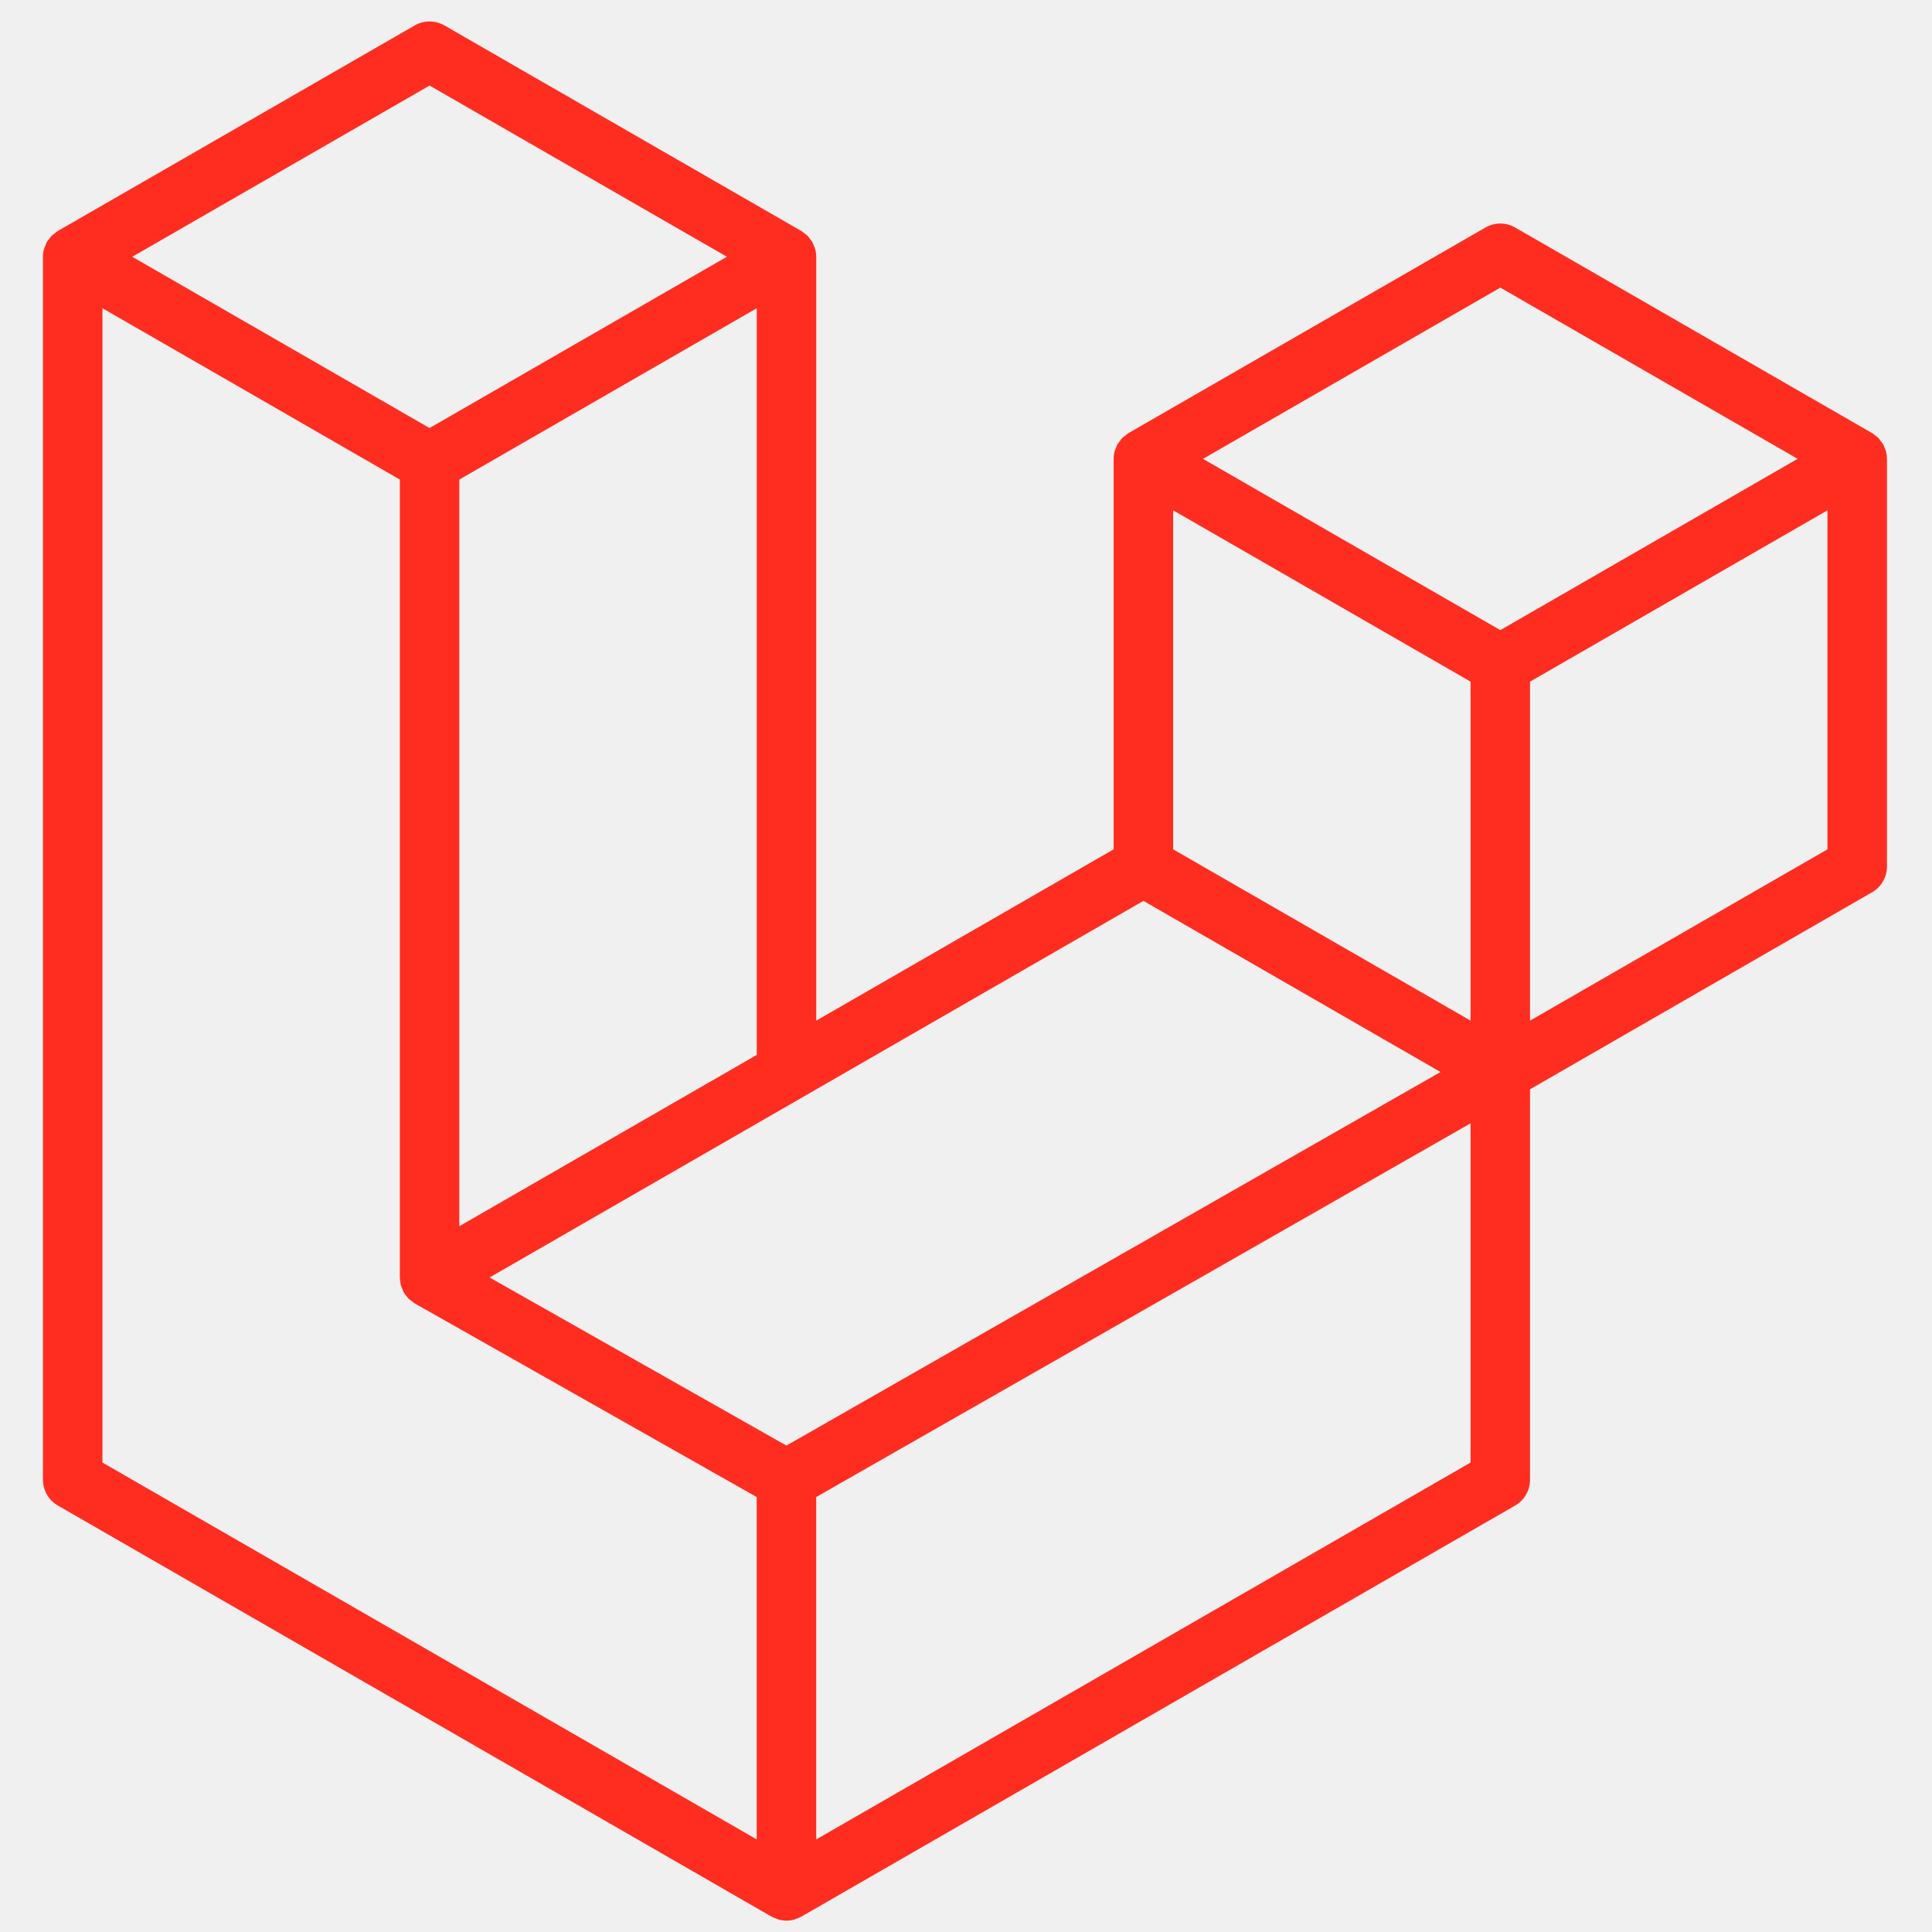
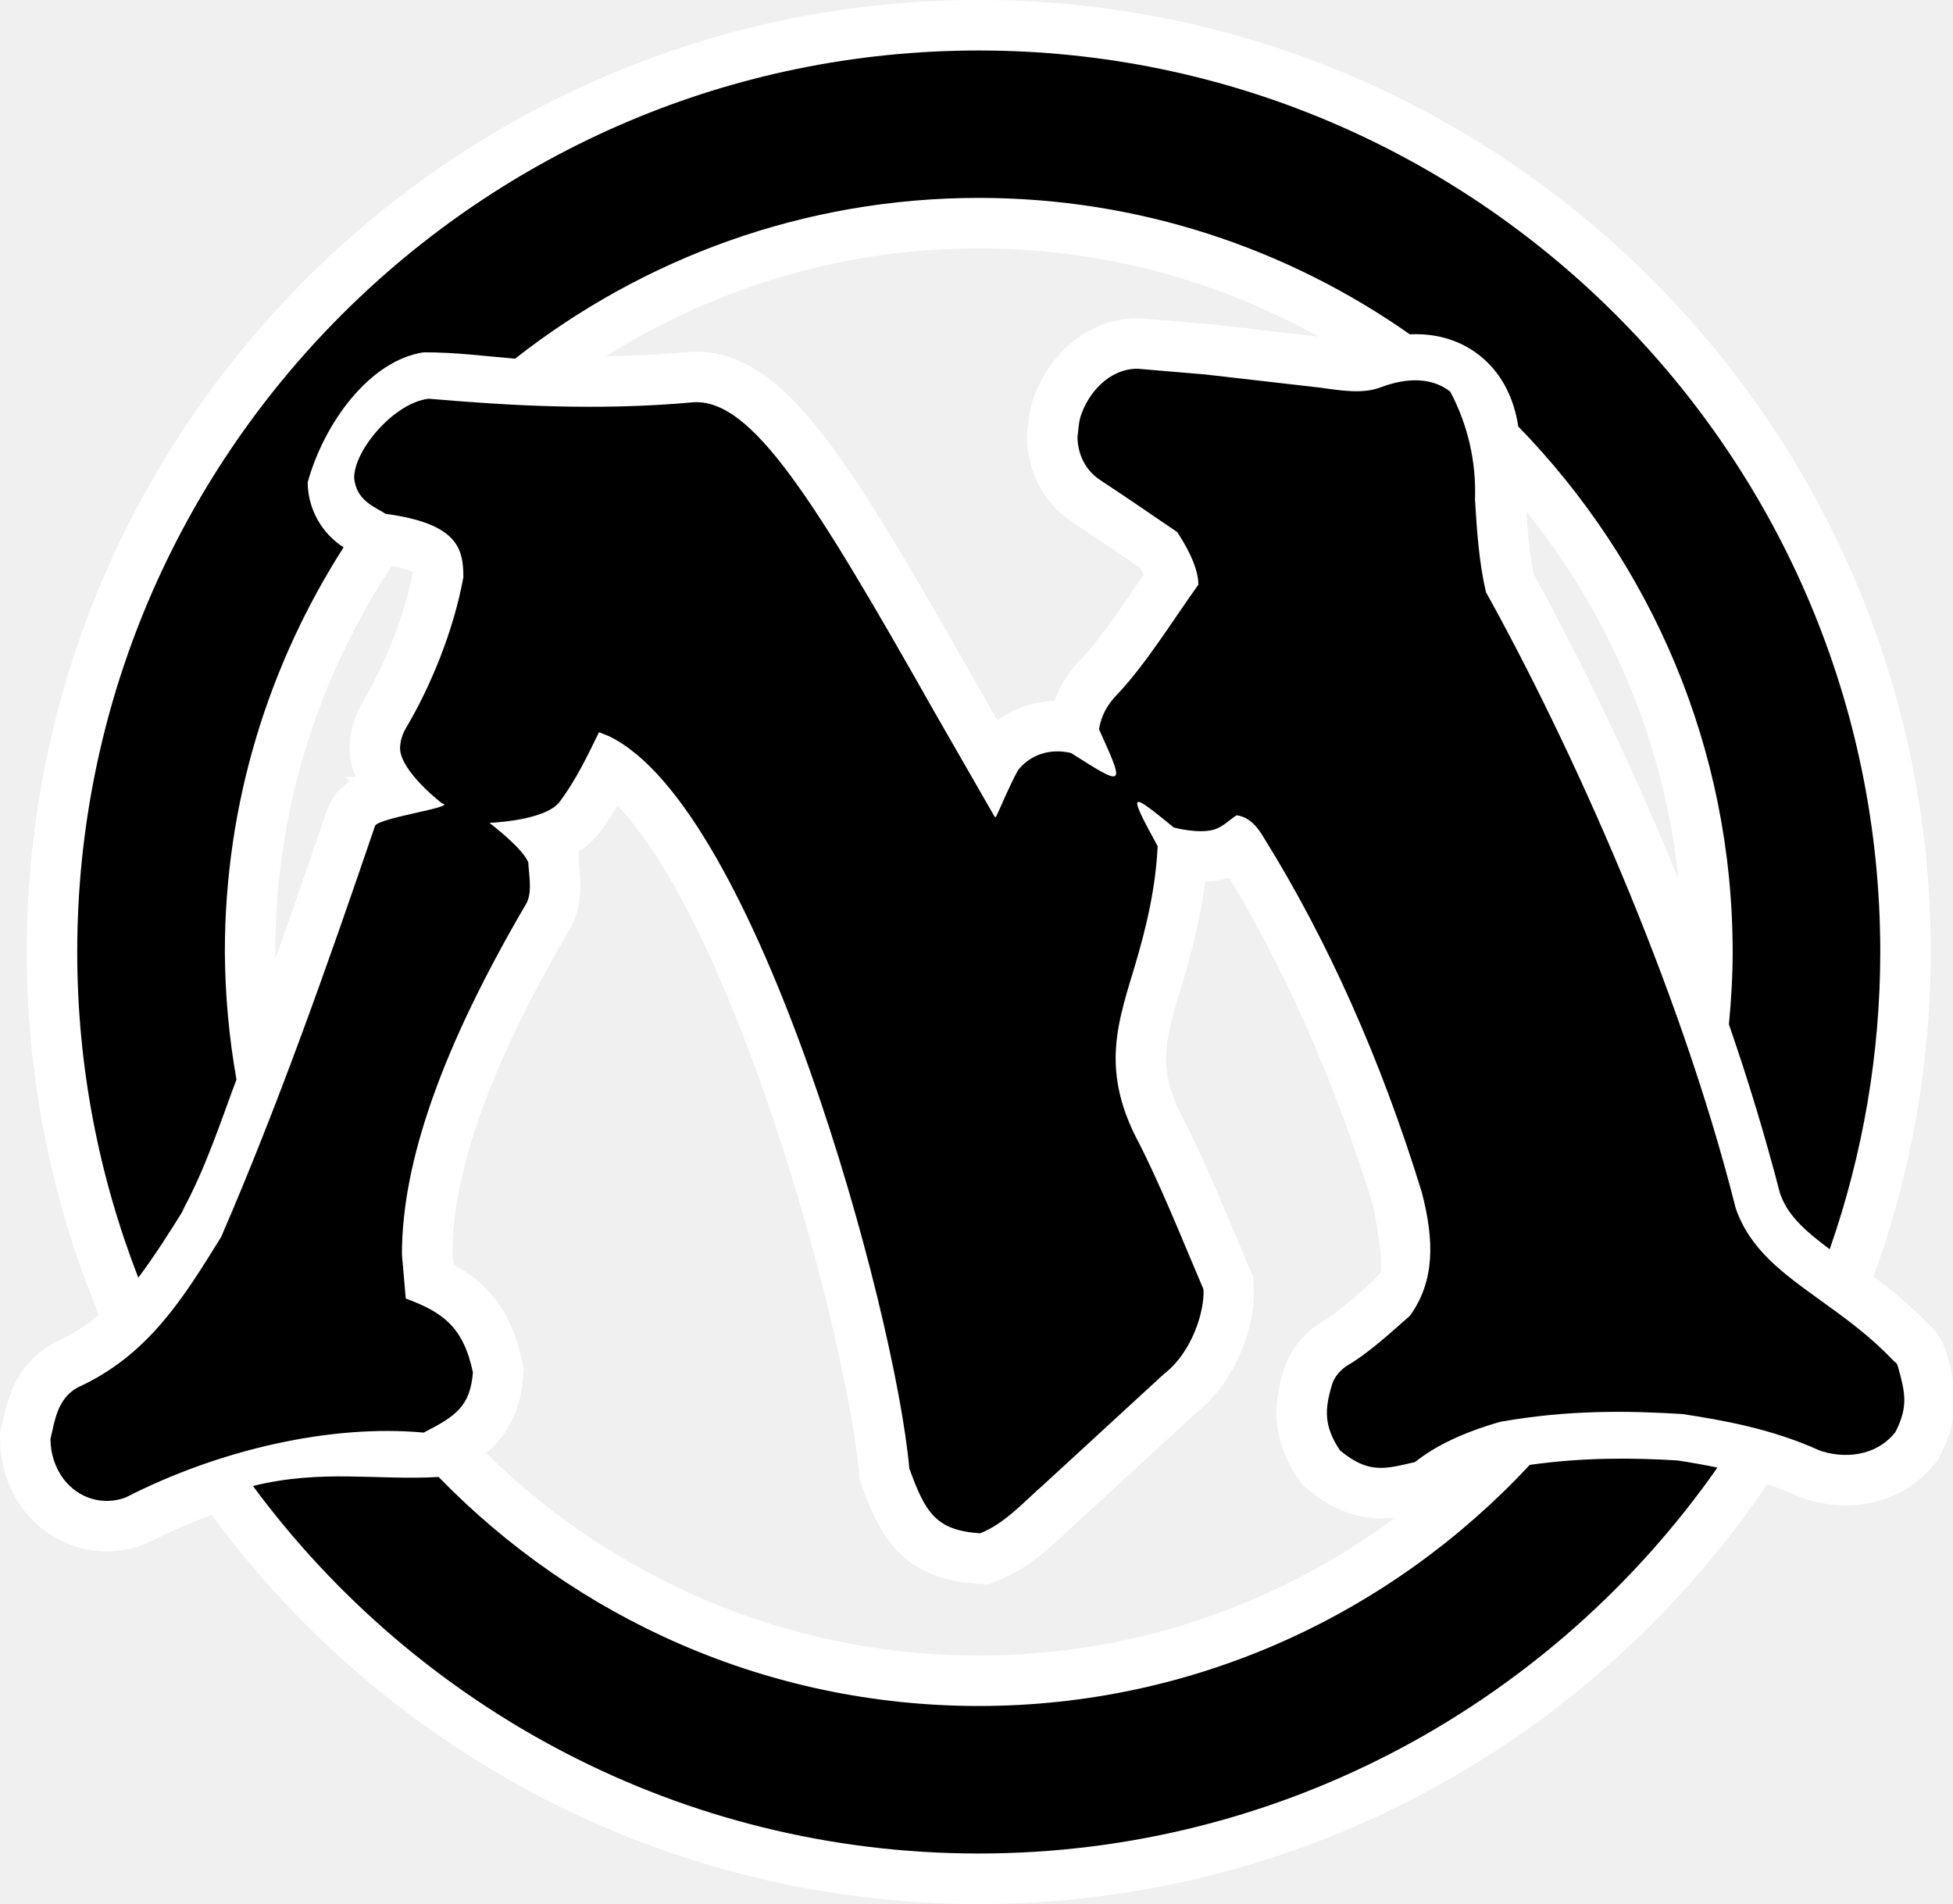
- <svg xmlns="http://www.w3.org/2000/svg" width="166" height="166" viewBox="0 0 166 166" fill="none">
-   <path fill-rule="evenodd" clip-rule="evenodd" d="M162.041 38.759C162.099 38.977 162.129 39.201 162.13 39.426V74.452C162.13 74.902 162.011 75.344 161.786 75.733C161.561 76.122 161.237 76.444 160.847 76.668L131.462 93.594V127.141C131.462 128.054 130.977 128.897 130.186 129.357L68.847 164.683C68.707 164.763 68.554 164.814 68.401 164.868C68.343 164.887 68.289 164.922 68.228 164.938C67.8 165.051 67.349 165.051 66.92 164.938C66.85 164.919 66.786 164.881 66.719 164.855C66.579 164.804 66.432 164.76 66.298 164.683L4.972 129.357C4.583 129.133 4.259 128.81 4.034 128.421C3.808 128.032 3.69 127.591 3.689 127.141L3.689 22.063C3.689 21.834 3.721 21.61 3.779 21.393C3.798 21.32 3.843 21.253 3.868 21.179C3.916 21.045 3.961 20.908 4.031 20.783C4.079 20.7 4.149 20.633 4.206 20.557C4.28 20.454 4.347 20.349 4.433 20.26C4.506 20.186 4.602 20.132 4.685 20.068C4.778 19.992 4.861 19.909 4.966 19.848L35.633 2.185C36.022 1.961 36.462 1.844 36.91 1.844C37.358 1.844 37.798 1.961 38.186 2.185L68.851 19.848H68.857C68.959 19.912 69.045 19.992 69.138 20.065C69.221 20.129 69.313 20.186 69.387 20.257C69.476 20.349 69.54 20.454 69.616 20.557C69.671 20.633 69.744 20.7 69.789 20.783C69.862 20.911 69.904 21.045 69.955 21.179C69.98 21.253 70.025 21.32 70.044 21.396C70.103 21.614 70.133 21.838 70.133 22.063V87.694L95.686 72.974V39.423C95.686 39.2 95.718 38.973 95.775 38.759C95.798 38.683 95.839 38.615 95.865 38.542C95.916 38.408 95.96 38.271 96.031 38.146C96.079 38.063 96.149 37.996 96.203 37.92C96.279 37.818 96.343 37.712 96.433 37.623C96.506 37.549 96.599 37.495 96.681 37.431C96.777 37.355 96.86 37.272 96.962 37.211L127.633 19.548C128.021 19.324 128.461 19.206 128.91 19.206C129.358 19.206 129.798 19.324 130.186 19.548L160.85 37.211C160.959 37.275 161.042 37.355 161.137 37.428C161.217 37.492 161.31 37.549 161.383 37.62C161.473 37.712 161.536 37.818 161.613 37.92C161.67 37.996 161.741 38.063 161.785 38.146C161.859 38.271 161.9 38.408 161.951 38.542C161.98 38.615 162.021 38.683 162.041 38.759ZM157.018 72.974V43.848L146.287 50.028L131.462 58.568V87.694L157.021 72.974H157.018ZM126.354 125.663V96.518L111.771 104.85L70.13 128.626V158.046L126.354 125.663ZM8.801 26.485V125.663L65.018 158.043V128.629L35.649 112L35.64 111.994L35.627 111.988C35.528 111.93 35.445 111.847 35.353 111.777C35.273 111.713 35.18 111.662 35.11 111.592L35.104 111.582C35.021 111.502 34.963 111.403 34.893 111.314C34.829 111.228 34.753 111.154 34.702 111.065L34.699 111.055C34.641 110.96 34.606 110.845 34.565 110.736C34.523 110.64 34.469 110.551 34.443 110.449C34.411 110.328 34.405 110.197 34.392 110.072C34.379 109.976 34.354 109.881 34.354 109.785V109.778V41.205L19.532 32.662L8.801 26.485ZM36.913 7.35L11.364 22.063L36.907 36.777L62.453 22.06L36.907 7.35H36.913ZM50.2 99.174L65.022 90.637V26.485L54.291 32.665L39.466 41.205V105.357L50.2 99.174ZM128.91 24.713L103.363 39.426L128.91 54.14L154.453 39.423L128.91 24.713ZM126.354 58.568L111.529 50.028L100.798 43.848V72.974L115.619 81.511L126.354 87.694V58.568ZM67.571 124.205L105.042 102.803L123.772 92.109L98.245 77.405L68.854 94.334L42.066 109.762L67.571 124.205Z" fill="#FF2D20" />
+ <svg xmlns="http://www.w3.org/2000/svg" width="54.164" height="52.799">
+   <path d="M46.523 40.499c.354.053.729.12 1.108.197-4.521 6.462-12.02 10.703-20.488 10.703-8.244 0-15.569-4.017-20.128-10.192 1.926-.474 3.468-.148 5.149-.25 3.804 3.911 9.107 6.351 14.979 6.351 6.034 0 11.463-2.584 15.283-6.686 1.505-.211 2.858-.198 4.097-.123M5.037 33.615c.658-1.183 1.105-2.574 1.521-3.679a21 21 0 0 1-.322-3.538c0-4.132 1.218-7.976 3.293-11.22a2.16 2.16 0 0 1-.996-1.803c.461-1.66 1.723-3.375 3.209-3.604.864-.007 1.782.112 2.542.176 3.551-2.784 8.01-4.459 12.86-4.459 4.446 0 8.564 1.404 11.956 3.783.865-.042 1.497.248 1.904.562.439.336.945.946 1.103 1.993 3.671 3.772 5.946 8.908 5.946 14.574 0 .677-.04 1.345-.104 2.006a61 61 0 0 1 1.415 4.678c.199.591.652 1.015 1.38 1.558a25 25 0 0 0 1.403-8.242c0-13.785-11.217-25-25.003-25S2.142 12.615 2.142 26.4c0 3.183.604 6.226 1.693 9.03.419-.55.908-1.318 1.311-1.971m47.347 4.254c-.647-.68-1.34-1.175-2.009-1.657-1.052-.759-1.961-1.412-2.35-2.565-1.571-6.228-4.601-12.891-6.923-17.07-.194-.831-.253-1.716-.304-2.576a5.9 5.9 0 0 0-.687-2.986c-.729-.56-1.651-.221-1.953-.109-.474.17-1.018.09-1.651 0l-3.181-.365-1.889-.16c-.794 0-1.374.685-1.576 1.321-.061.185-.06.394-.088.573.008.493.231.927.623 1.188.719.474 1.43.961 2.141 1.446.217.324.589.951.589 1.46-.73 1.022-1.421 2.148-2.198 2.989-.178.184-.471.488-.557 1.021.717 1.59.743 1.627-.776.658-.577-.136-1.126.042-1.468.474-.234.417-.415.881-.617 1.305-.011-.005-.021-.005-.035-.013l-1.662-2.893c-3.401-6.018-5.063-8.654-6.662-8.601-2.708.25-5.22.087-7.371-.096-.956.109-2.067 1.42-2.067 2.192.06.62.519.78.874 1 1.993.271 2.155.956 2.155 1.758-.267 1.469-.897 3.016-1.61 4.214a1.15 1.15 0 0 0-.146.52c0 .647 1.164 1.537 1.164 1.537.463.093-1.734.392-1.857.621-1.355 3.984-2.738 7.869-4.268 11.401-1.045 1.691-2.027 3.287-3.978 4.174-.57.312-.637.931-.756 1.428 0 .408.131.802.362 1.111.416.543 1.09.746 1.721.514 2.597-1.33 5.698-2.038 8.267-1.8.897-.458 1.288-.73 1.366-1.67-.269-1.266-.836-1.667-1.863-2.049l-.106-1.223c0-2.571 1.116-5.732 3.41-9.662.223-.325.116-.79.095-1.21-.173-.413-1.079-1.095-1.079-1.095s1.503-.051 1.929-.56c.464-.604.808-1.334 1.11-1.953l.264.104c4.134 1.963 7.951 15.922 8.343 20.312.445 1.228.736 1.716 1.963 1.799.68-.27 1.173-.834 1.788-1.375l3.303-3.037c.809-.619 1.142-1.792 1.103-2.357-.618-1.447-1.215-2.958-1.875-4.222-.376-.746-.56-1.462-.56-2.176 0-.826.234-1.59.506-2.477.38-1.264.604-2.303.659-3.41-.878-1.604-.74-1.482.448-.52 0 0 .669.187 1.119.059.272-.094.386-.246.623-.397.203.029.464.128.746.607 1.79 2.877 3.266 6.19 4.393 9.859.182.884.27 1.54.27 2.048.06.695-.238.92-.6 1.362-.592.527-1.198 1.068-1.71 1.364-.2.117-.397.335-.456.559-.204.679-.224 1.144.224 1.815.808.663 1.254.51 2.081.322.572-.458 1.343-.821 2.354-1.114 1.905-.341 3.564-.309 5.062-.218 1.1.168 2.464.405 3.777.999l.109.04c.802.234 1.574.029 2.017-.533.364-.705.278-1.092.077-1.811-.041-.136-.047-.091-.147-.194" style="stroke:#fff;stroke-width:2.8" />
+   <path d="M46.523 40.499c.354.053.729.12 1.108.197-4.521 6.462-12.02 10.703-20.488 10.703-8.244 0-15.569-4.017-20.128-10.192 1.926-.474 3.468-.148 5.149-.25 3.804 3.911 9.107 6.351 14.979 6.351 6.034 0 11.463-2.584 15.283-6.686 1.505-.211 2.858-.198 4.097-.123M5.037 33.615c.658-1.183 1.105-2.574 1.521-3.679a21 21 0 0 1-.322-3.538c0-4.132 1.218-7.976 3.293-11.22a2.16 2.16 0 0 1-.996-1.803c.461-1.66 1.723-3.375 3.209-3.604.864-.007 1.782.112 2.542.176 3.551-2.784 8.01-4.459 12.86-4.459 4.446 0 8.564 1.404 11.956 3.783.865-.042 1.497.248 1.904.562.439.336.945.946 1.103 1.993 3.671 3.772 5.946 8.908 5.946 14.574 0 .677-.04 1.345-.104 2.006a61 61 0 0 1 1.415 4.678c.199.591.652 1.015 1.38 1.558a25 25 0 0 0 1.403-8.242c0-13.785-11.217-25-25.003-25S2.142 12.615 2.142 26.4c0 3.183.604 6.226 1.693 9.03.419-.55.908-1.318 1.311-1.971m47.347 4.254c-.647-.68-1.34-1.175-2.009-1.657-1.052-.759-1.961-1.412-2.35-2.565-1.571-6.228-4.601-12.891-6.923-17.07-.194-.831-.253-1.716-.304-2.576a5.9 5.9 0 0 0-.687-2.986c-.729-.56-1.651-.221-1.953-.109-.474.17-1.018.09-1.651 0l-3.181-.365-1.889-.16c-.794 0-1.374.685-1.576 1.321-.061.185-.06.394-.088.573.008.493.231.927.623 1.188.719.474 1.43.961 2.141 1.446.217.324.589.951.589 1.46-.73 1.022-1.421 2.148-2.198 2.989-.178.184-.471.488-.557 1.021.717 1.59.743 1.627-.776.658-.577-.136-1.126.042-1.468.474-.234.417-.415.881-.617 1.305-.011-.005-.021-.005-.035-.013l-1.662-2.893c-3.401-6.018-5.063-8.654-6.662-8.601-2.708.25-5.22.087-7.371-.096-.956.109-2.067 1.42-2.067 2.192.06.62.519.78.874 1 1.993.271 2.155.956 2.155 1.758-.267 1.469-.897 3.016-1.61 4.214a1.15 1.15 0 0 0-.146.52c0 .647 1.164 1.537 1.164 1.537.463.093-1.734.392-1.857.621-1.355 3.984-2.738 7.869-4.268 11.401-1.045 1.691-2.027 3.287-3.978 4.174-.57.312-.637.931-.756 1.428 0 .408.131.802.362 1.111.416.543 1.09.746 1.721.514 2.597-1.33 5.698-2.038 8.267-1.8.897-.458 1.288-.73 1.366-1.67-.269-1.266-.836-1.667-1.863-2.049l-.106-1.223c0-2.571 1.116-5.732 3.41-9.662.223-.325.116-.79.095-1.21-.173-.413-1.079-1.095-1.079-1.095s1.503-.051 1.929-.56c.464-.604.808-1.334 1.11-1.953l.264.104c4.134 1.963 7.951 15.922 8.343 20.312.445 1.228.736 1.716 1.963 1.799.68-.27 1.173-.834 1.788-1.375l3.303-3.037c.809-.619 1.142-1.792 1.103-2.357-.618-1.447-1.215-2.958-1.875-4.222-.376-.746-.56-1.462-.56-2.176 0-.826.234-1.59.506-2.477.38-1.264.604-2.303.659-3.41-.878-1.604-.74-1.482.448-.52 0 0 .669.187 1.119.059.272-.094.386-.246.623-.397.203.029.464.128.746.607 1.79 2.877 3.266 6.19 4.393 9.859.342 1.32.365 2.44-.33 3.41-.592.527-1.198 1.068-1.71 1.364-.2.117-.397.335-.456.559-.204.679-.224 1.144.224 1.815.808.663 1.254.51 2.081.322.572-.458 1.343-.821 2.354-1.114 1.905-.341 3.564-.309 5.062-.218 1.1.168 2.464.405 3.777.999l.109.04c.802.234 1.574.029 2.017-.533.364-.705.278-1.092.077-1.811-.041-.136-.047-.091-.147-.194" />
</svg>
